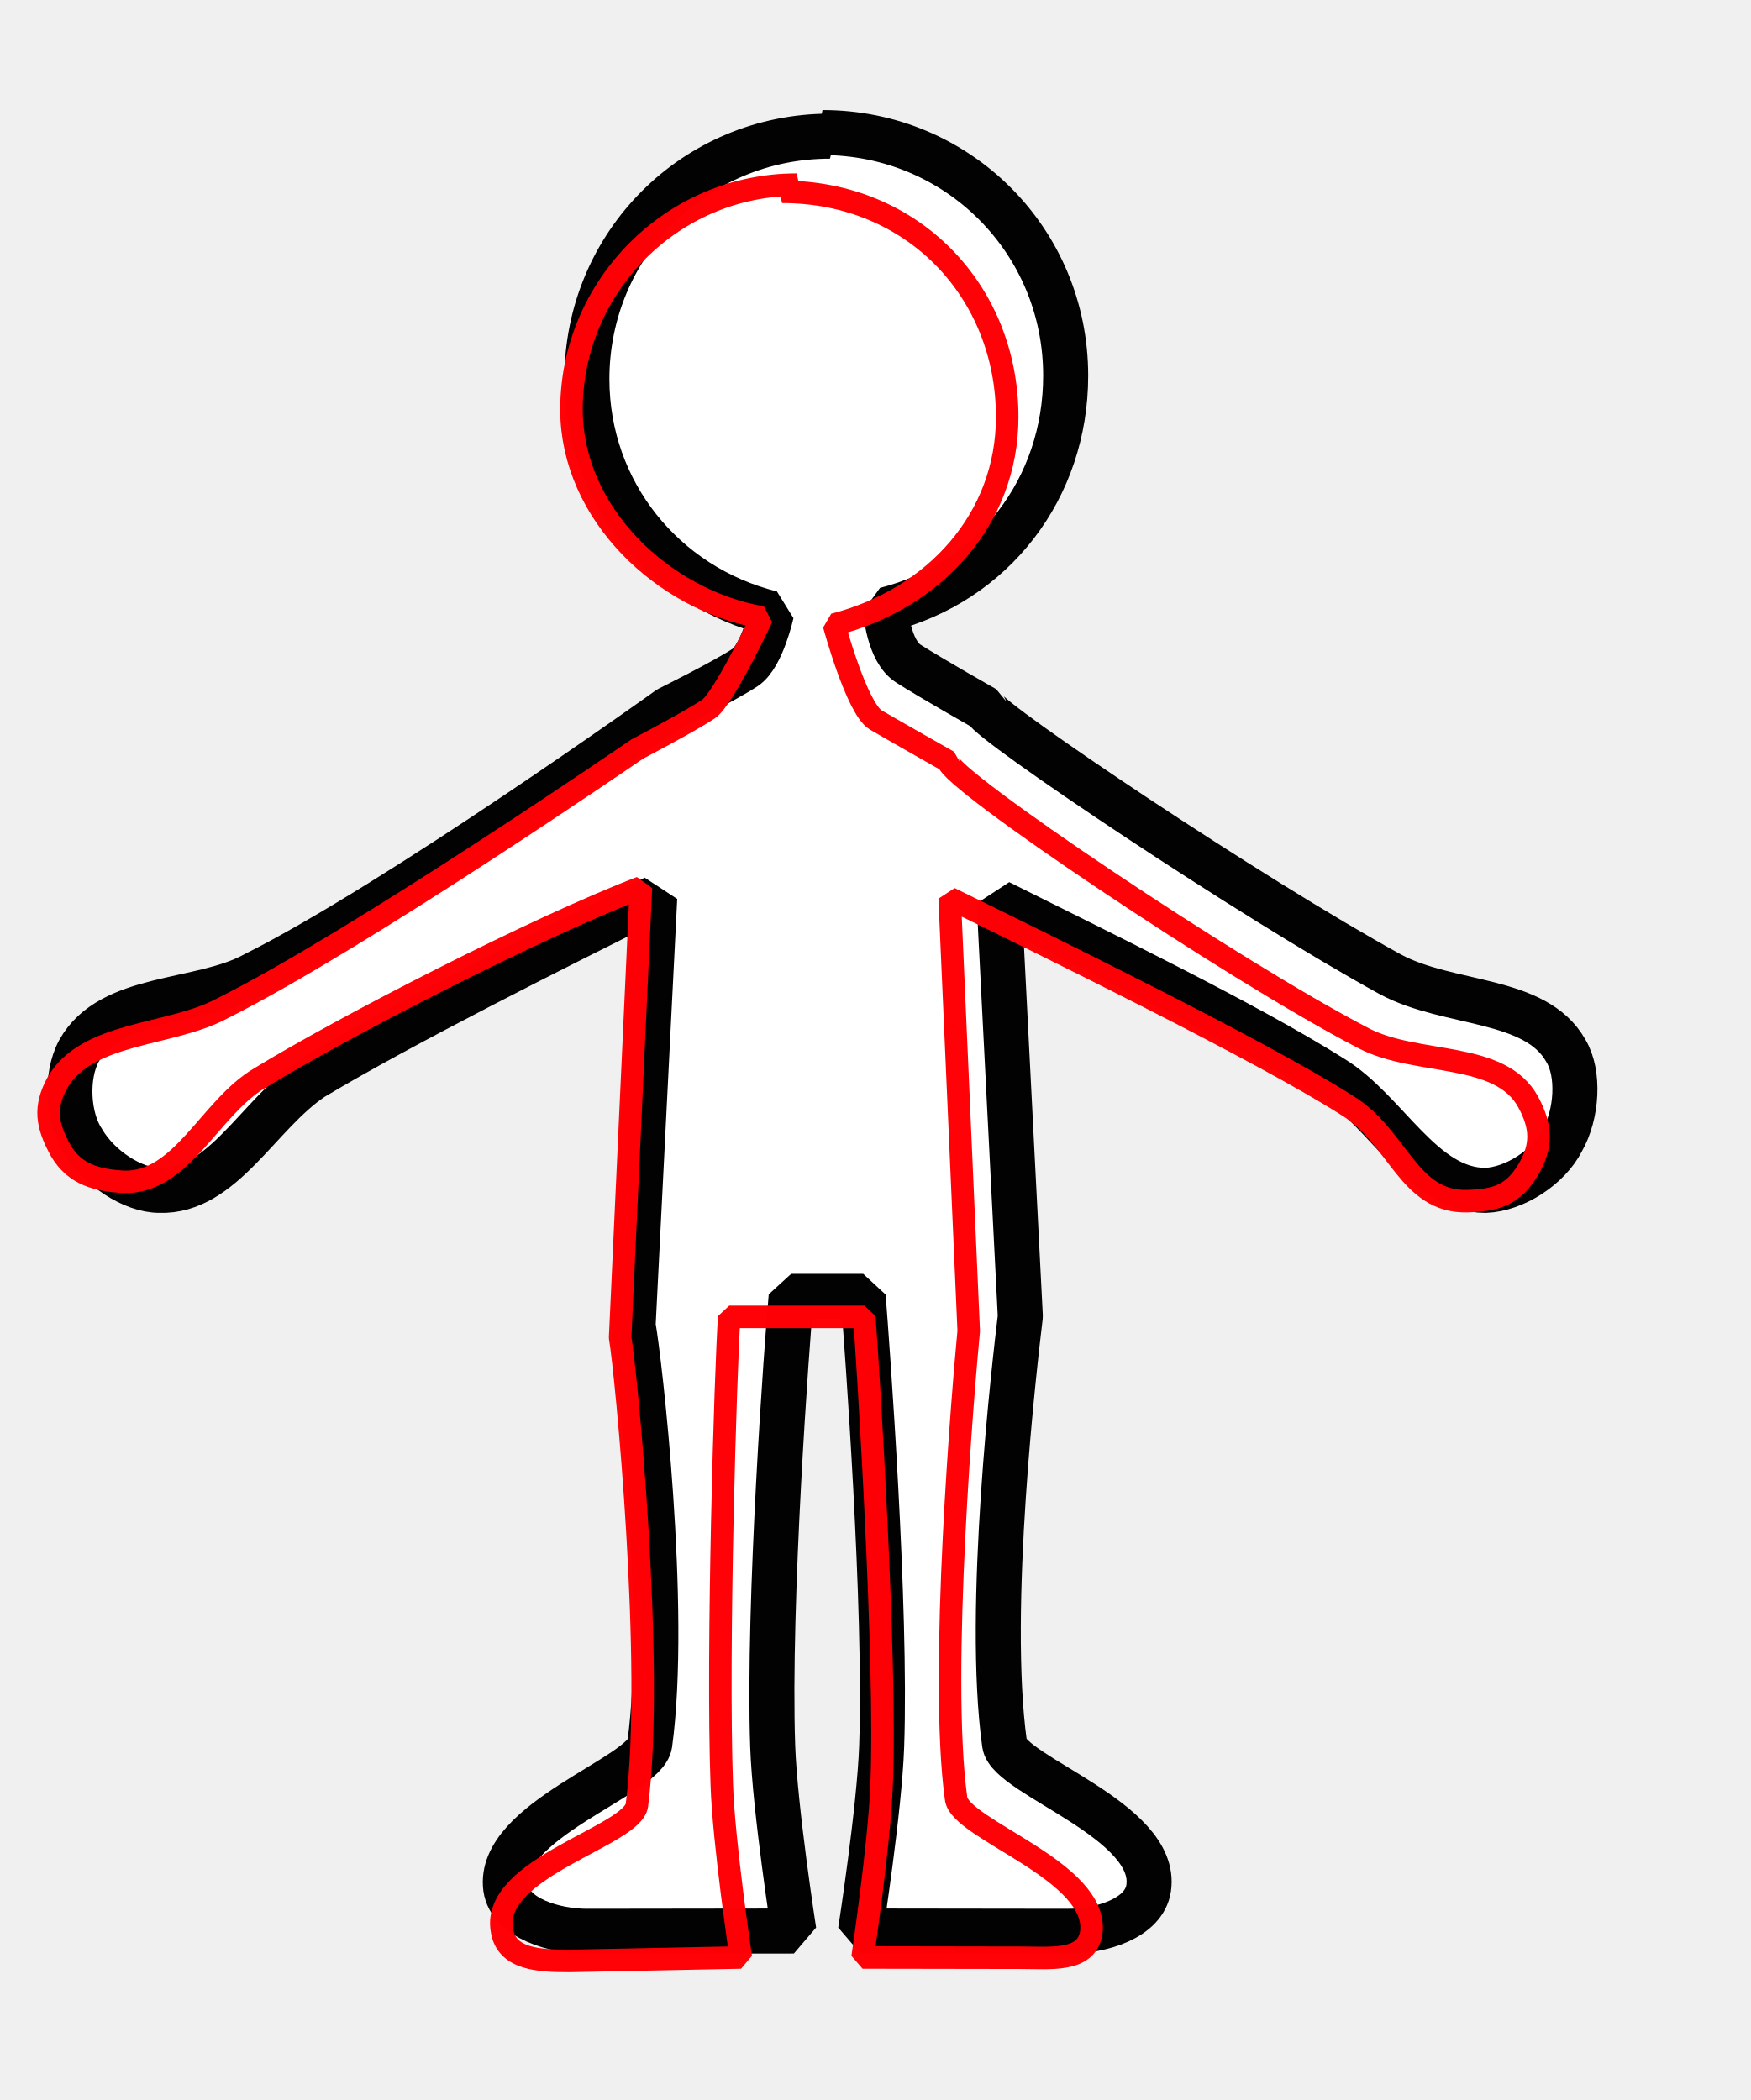
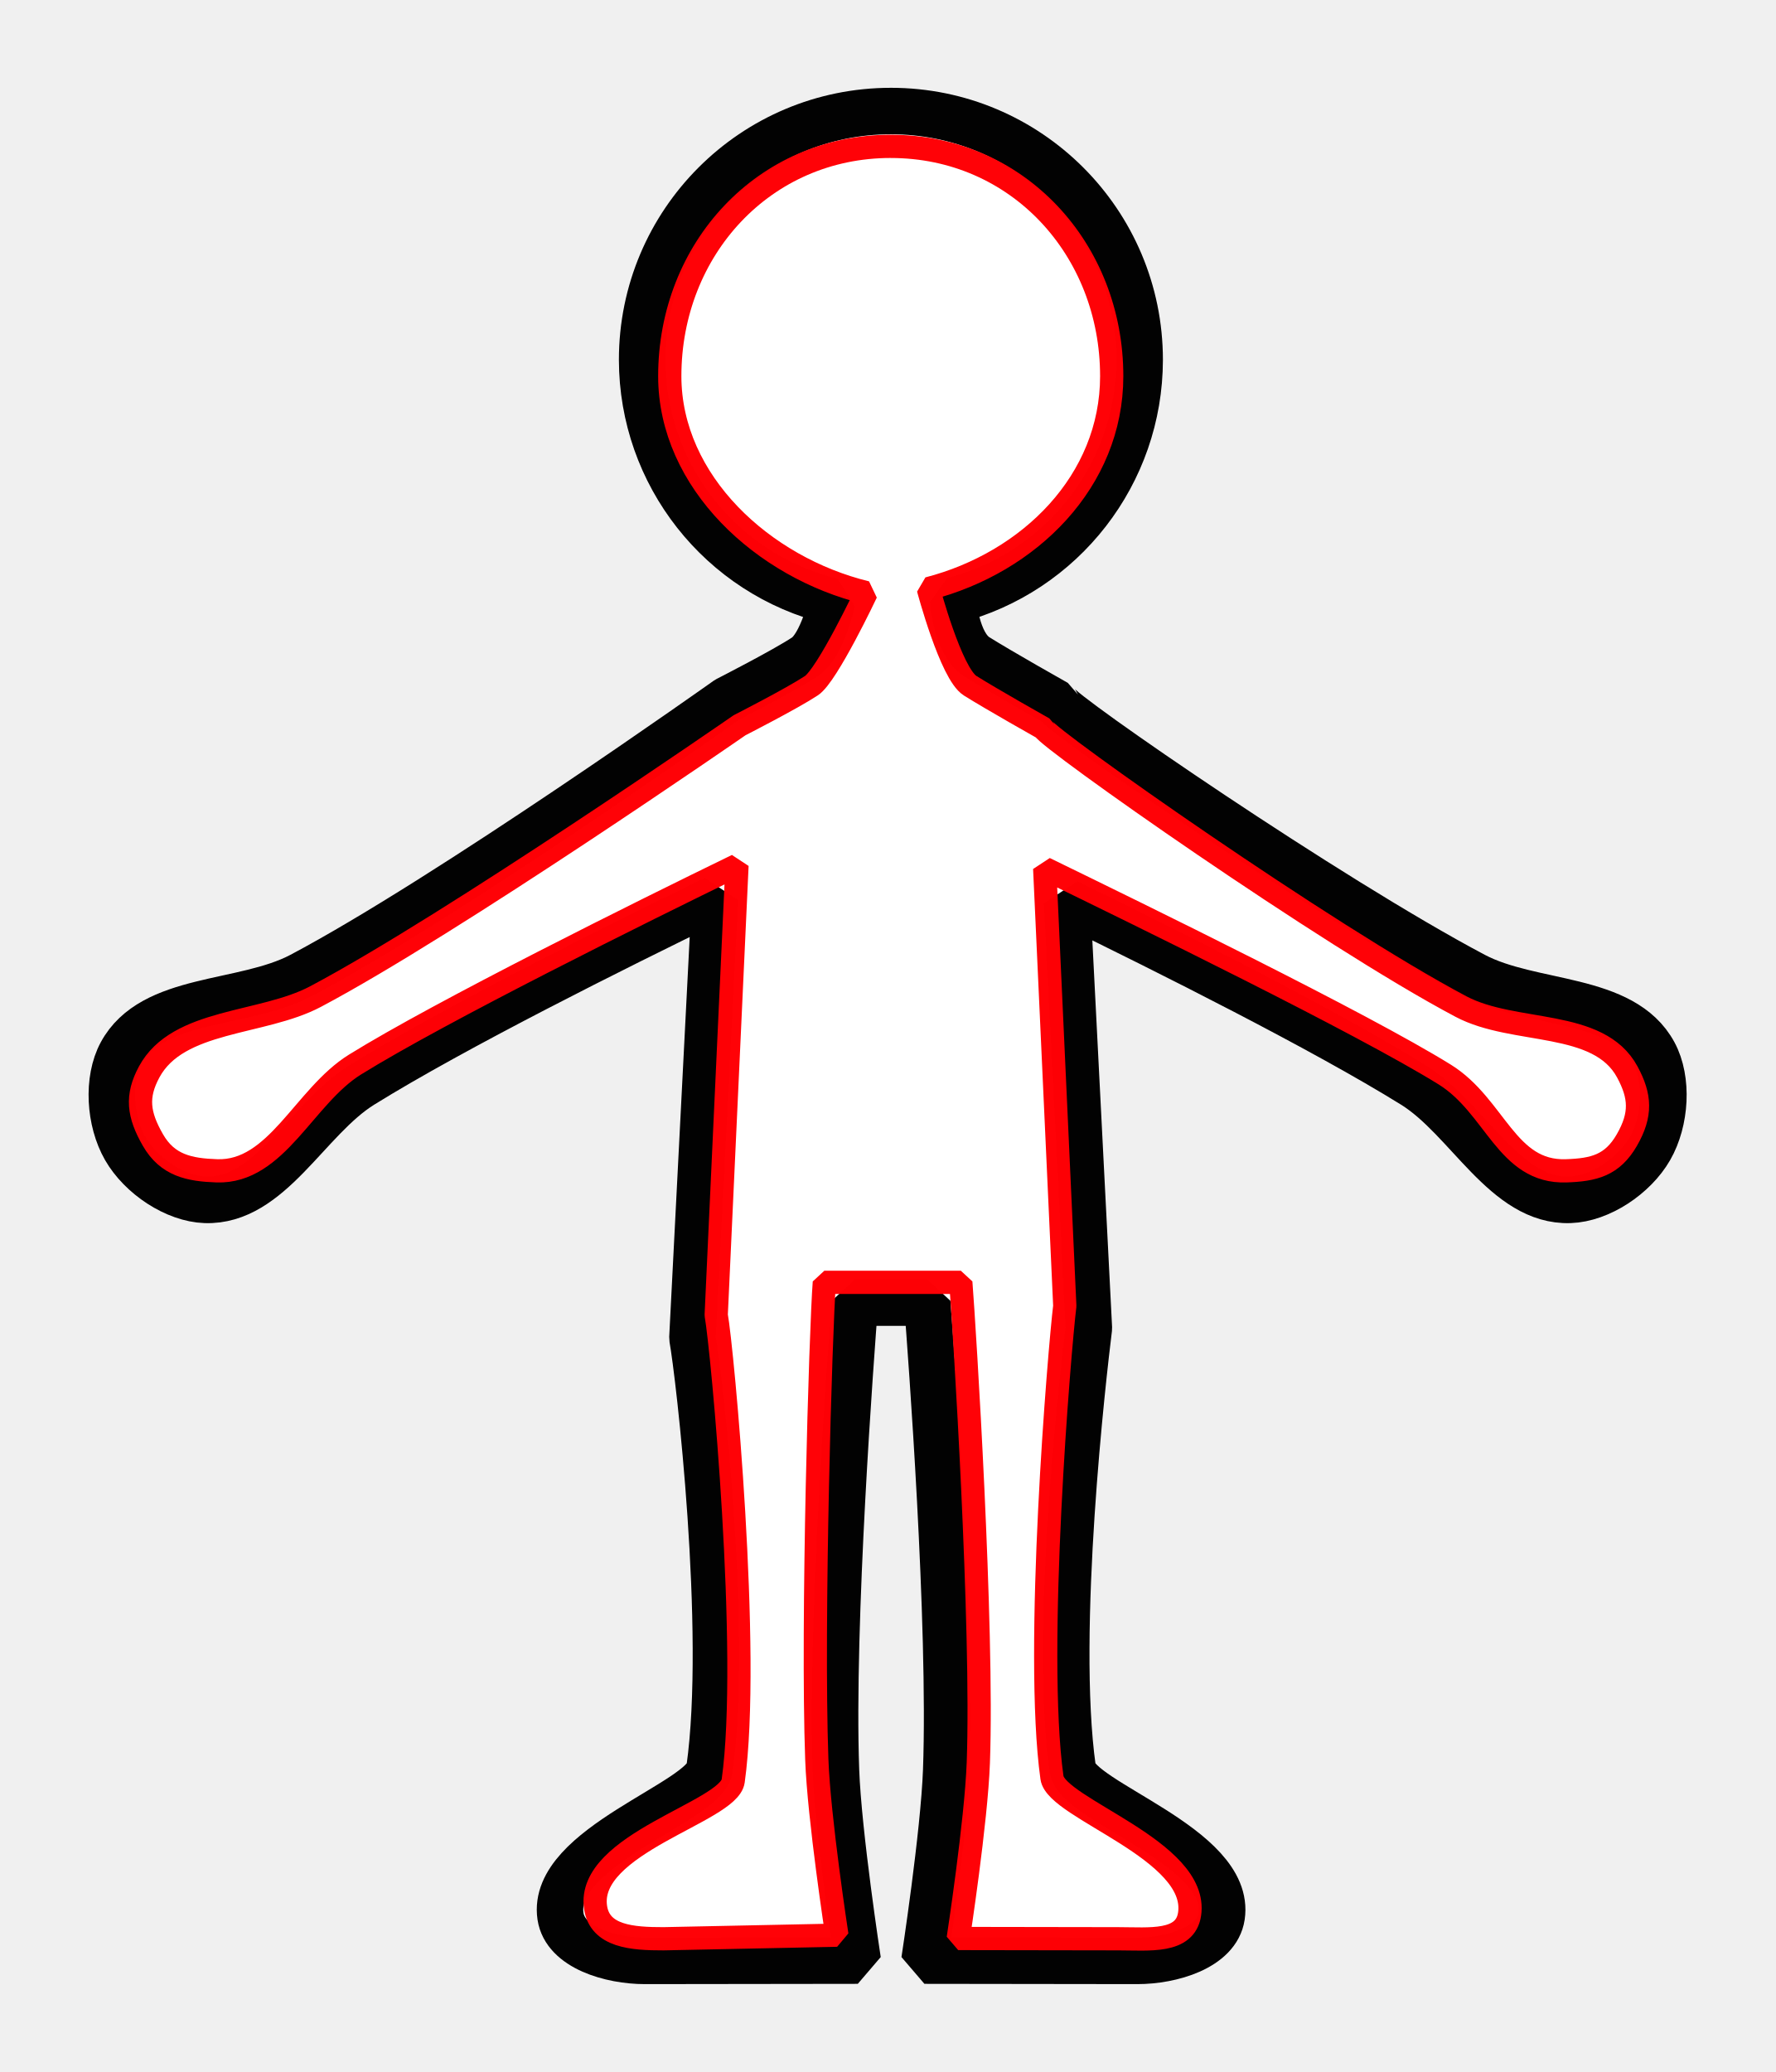
- <svg xmlns="http://www.w3.org/2000/svg" width="1e2mm" height="1.2e2mm" version="1.1" viewBox="0 0 101.081 117.968">
-   <g transform="translate(-54 -77)">
-     <path transform="matrix(.26 0 0 .26 .53 52)" d="m3.9e2 1.2e2c-30-5.4e-4 -54 24-54 54 0.03 25 17 46 41 52 0 0-2.1 9.5-5.8 12-4.5 3-17 9.2-17 9.2s-60 43-92 59c-12 6.6-32 4.4-39 17-3.1 5.7-2.5 15 0.87 20 3.4 5.9 11 11 17 11 14 0.47 22-17 34-25 20-12 54-29 76-40l-4.8 95c1.4 7.6 7.8 63 3.7 93-1 7.2-34 17-32 32 1 6.8 11 9.6 18 9.6l46-0.06s-4.2-27-4.7-41c-1.1-32 3.2-90 4.1-1e2h16c0.86 11 5.2 69 4.1 1e2 -0.49 14-4.7 41-4.7 41l46 0.06c7.3 0.01 17-2.8 18-9.6 2.2-15-31-25-32-32-4.2-30 2.3-85 3.5-95l-4.7-92c22 11 55 27 74 39 12 7.3 20 25 34 25 6.4-0.22 14-5.1 17-11 3.4-5.9 3.9-15 0.87-20-6.7-12-26-10-39-17-31-17-89-56-90-59 0 0-12-6.8-17-10-4.5-2.8-5.1-12-5.1-12 24-6.1 40-27 40-52 5.4e-4 -30-24-54-54-54z" style="fill:#fff;opacity:.99;stroke-linejoin:bevel;stroke-width:10;stroke:#000" />
-     <path d="m1e2 86c-7.2-1.3e-4 -13 5.9-13 13 0.007 6 5.3 11 11 12 0 0-2.2 4.7-3.1 5.3-1.1 0.73-4.1 2.3-4.1 2.3s-16 11-24 15c-3 1.6-7.8 1.3-9.5 4.3-0.75 1.4-0.62 2.4 0.21 3.9 0.83 1.4 2.1 1.7 3.6 1.8 3.4 0.12 5-4.3 7.9-6 4.9-3 16-8.7 22-11l-1.2 26c0.34 1.9 2 19 0.97 27-0.25 1.8-8.4 3.6-7.8 7.2 0.24 1.7 2.1 1.8 3.9 1.8l9.9-0.2s-1-6.7-1.1-10c-0.28-7.7 0.22-24 0.43-27h7.8c0.21 2.7 1.3 20 1 27-0.12 3.4-1.1 10-1.1 10l9.1 0.015c1.8 2e-3 3.8 0.25 4.1-1.4 0.54-3.6-7.6-6-7.8-7.8-1-7.2 0.44-24 0.73-27l-1.1-25c5.3 2.6 18 8.8 23 12 2.9 1.8 3.5 5.6 6.9 5.5 1.6-0.053 2.6-0.31 3.5-1.8 0.83-1.4 0.77-2.5 0.022-3.9-1.6-3-6.4-2.1-9.5-3.7-7.7-4-24-15-24-16 0 0-3-1.7-4.2-2.4-1.1-0.69-2.4-5.5-2.4-5.5 5.8-1.5 10-6.1 10-12 1.3e-4 -7.2-5.4-13-13-13z" style="fill:none;opacity:.99;stroke-linejoin:bevel;stroke-width:1.3;stroke:#ff0005" />
+ <svg xmlns="http://www.w3.org/2000/svg" width="101.08mm" height="117.97mm" version="1.1" viewBox="0 0 101.08 117.97">
+   <g transform="translate(-54.272 -77.396)">
+     <path transform="matrix(.26458 0 0 .26458 .53323 52.371)" d="m394.84 118.48c-29.569-5.4e-4 -53.54 23.97-53.539 53.539 0.03 24.668 16.912 46.123 40.881 51.955 0 0-2.121 9.49-5.834 11.945-4.495 2.972-16.748 9.223-16.748 9.223s-59.892 42.537-91.664 59.338c-12.438 6.577-32.056 4.382-38.74 16.764-3.067 5.68-2.541 14.567 0.865 20.496 3.399 5.916 10.79 10.829 17.23 11.047 13.938 0.472 21.88-17.4 33.732-24.75 19.869-12.322 54.135-29.43 75.943-40.025l-4.845 94.507c1.403 7.62 7.84 63.022 3.683 92.639-1.012 7.207-34.276 16.89-32.072 31.777 1.003 6.775 10.88 9.623 18.158 9.613l45.814-0.06s-4.193-27.243-4.688-40.984c-1.14-31.703 3.221-89.579 4.082-100.61h15.562c0.861 11.027 5.222 68.903 4.082 100.61-0.494 13.742-4.688 40.984-4.688 40.984l45.814 0.06c7.278 0.01 17.156-2.839 18.158-9.613 2.203-14.887-31.061-24.57-32.072-31.777-4.157-29.617 2.28-85.019 3.489-94.755l-4.682-91.681c21.865 10.646 55.09 27.293 74.475 39.314 11.852 7.35 19.792 25.222 33.73 24.75 6.44-0.218 13.834-5.131 17.232-11.047 3.406-5.929 3.932-14.816 0.865-20.496-6.684-12.381-26.302-10.186-38.74-16.764-31.327-16.565-88.929-56.186-89.873-58.594 0 0-12.081-6.799-17.121-9.967-4.481-2.817-5.096-12.107-5.096-12.107 23.617-6.104 40.122-27.4 40.141-51.793 5.4e-4 -29.568-23.969-53.539-53.537-53.539z" style="fill:#fff;opacity:.99;stroke-linejoin:bevel;stroke-width:10.001;stroke:#000" />
+     <path d="m104.99 85.729c-7.225-1.32e-4 -12.582 5.859-12.582 13.087 0.007 6.03 5.333 10.896 11.19 12.322 0 0-2.219 4.698-3.126 5.298-1.098 0.726-4.092 2.254-4.092 2.254s-16.384 11.342-24.147 15.449c-3.039 1.608-7.832 1.26-9.466 4.287-0.749 1.388-0.621 2.427 0.211 3.876 0.83 1.446 2.07 1.702 3.643 1.755 3.406 0.115 4.968-4.253 7.864-6.05 4.855-3.012 16.422-8.749 21.751-11.339l-1.184 25.601c0.343 1.863 1.983 19.289 0.967 26.528-0.247 1.762-8.375 3.562-7.836 7.2 0.245 1.656 2.091 1.785 3.87 1.783l9.871-0.204s-1.025-6.659-1.145-10.018c-0.279-7.749 0.22-24.457 0.43-27.152h7.771c0.21 2.695 1.276 19.592 0.997 27.341-0.121 3.359-1.145 10.018-1.145 10.018l9.115 0.015c1.778 2e-3 3.814 0.251 4.059-1.405 0.538-3.639-7.589-6.006-7.836-7.767-1.016-7.239 0.435-24.476 0.73-26.856l-1.144-24.91c5.342 2.602 18.039 8.793 22.776 11.732 2.896 1.797 3.513 5.598 6.919 5.483 1.573-0.053 2.624-0.309 3.455-1.755 0.832-1.449 0.772-2.488 0.022-3.876-1.633-3.026-6.426-2.112-9.466-3.72-7.654-4.049-23.54-15.246-23.77-15.834 0 0-2.952-1.662-4.183-2.436-1.095-0.689-2.379-5.526-2.379-5.526 5.77-1.492 10.437-6.131 10.442-12.093 1.3e-4 -7.227-5.356-13.087-12.581-13.087z" style="fill:none;opacity:.99;stroke-linejoin:bevel;stroke-width:1.323;stroke:#ff0005" />
  </g>
</svg>
